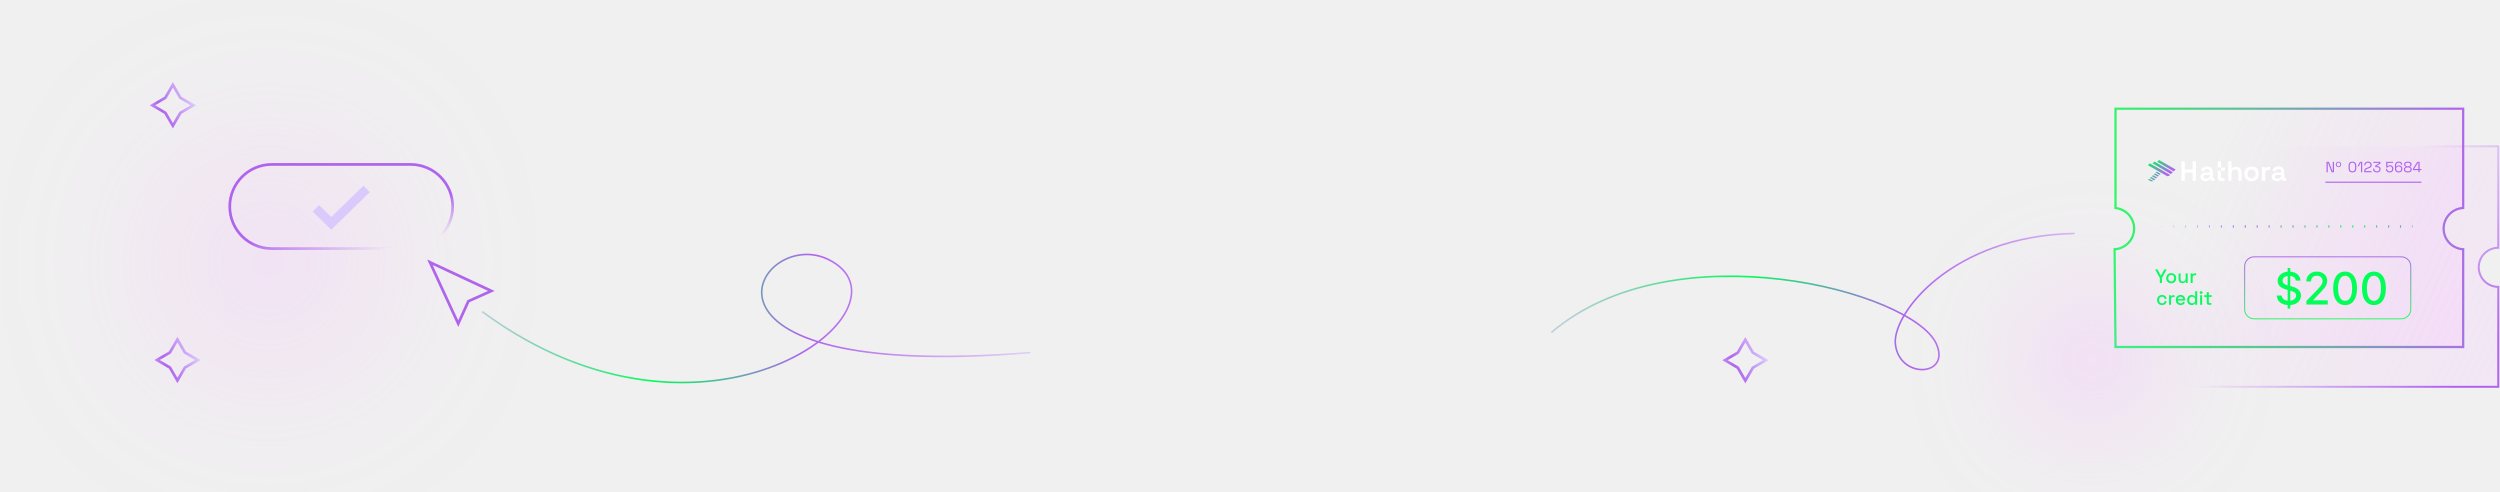
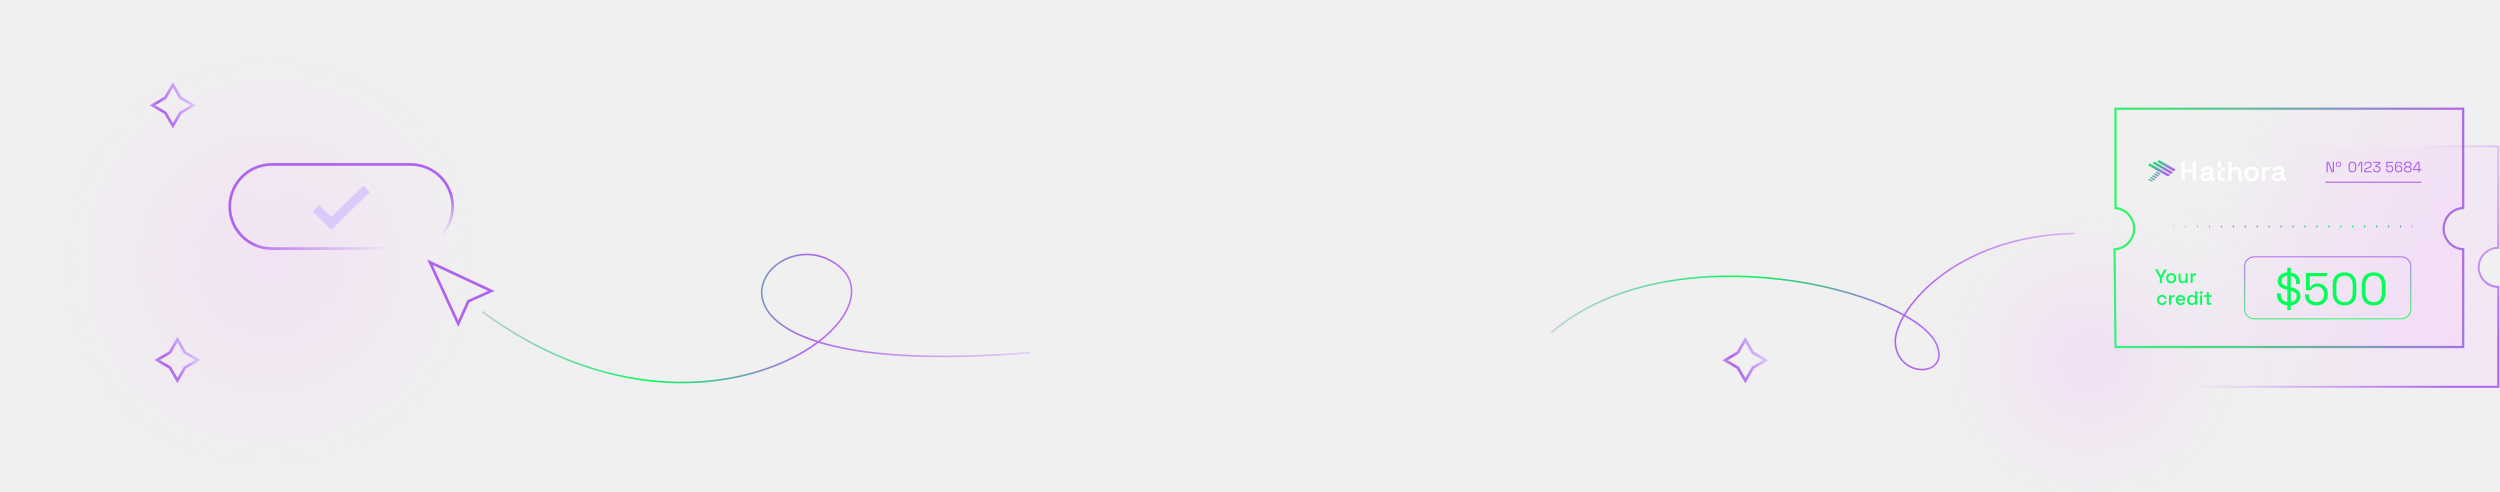
<svg xmlns="http://www.w3.org/2000/svg" width="1099" height="216" viewBox="0 0 1099 216" fill="none">
  <g style="mix-blend-mode:hard-light" opacity="0.4" filter="url(#filter0_f_2667_15306)">
    <path d="M84.348 147.895C66.192 129.839 66.573 100.603 85.199 82.595C103.825 64.587 133.643 64.626 151.799 82.683C169.955 100.739 169.574 129.975 150.948 147.983C132.322 165.991 102.504 165.951 84.348 147.895Z" fill="#AF64EE" />
  </g>
  <path d="M201.444 142.289L189 115.289L216 127.896L205.889 132.415L201.444 142.289Z" stroke="#AF64EE" stroke-width="1.2" />
  <path d="M76 37.289L79.309 42.98L85 46.289L79.309 49.598L76 55.289L72.691 49.598L67 46.289L72.691 42.98L76 37.289Z" stroke="url(#paint0_linear_2667_15306)" stroke-width="1.2" />
  <path d="M78 149.261L81.309 154.953L87 158.261L81.309 161.57L78 167.261L74.691 161.57L69 158.261L74.691 154.953L78 149.261Z" stroke="url(#paint1_linear_2667_15306)" stroke-width="1.2" />
  <rect x="199" y="109.289" width="98" height="37" rx="18.5" transform="rotate(-180 199 109.289)" stroke="url(#paint2_linear_2667_15306)" stroke-width="1.2" />
  <path d="M138.84 91.586L145.615 98.188L161.159 83.043" stroke="#DACAFC" stroke-width="4" />
  <path d="M212 137C311 210 406.49 134.559 364 114C333 99 290.518 168.235 453 155" stroke="url(#paint3_linear_2667_15306)" stroke-width="0.712" />
  <g style="mix-blend-mode:hard-light">
    <path d="M944.93 108.968C944.767 108.951 944.603 108.938 944.438 108.931L944.438 64.309L1098.25 64.309L1098.25 108.921C1093.51 108.921 1089.66 112.769 1089.66 117.516C1089.66 122.263 1093.51 126.111 1098.25 126.111L1098.25 170.048L944.438 170.048L944.029 126.111C944.07 126.111 944.11 126.111 944.151 126.11C948.842 126.045 952.624 122.222 952.624 117.516C952.624 113.073 949.253 109.418 944.93 108.968Z" fill="url(#paint4_linear_2667_15306)" />
  </g>
  <path d="M944.438 108.931C944.603 108.938 944.767 108.951 944.93 108.968C949.253 109.418 952.624 113.073 952.624 117.516C952.624 122.222 948.842 126.045 944.151 126.11C944.11 126.111 944.07 126.111 944.029 126.111L944.438 170.048L1098.25 170.048L1098.25 126.111C1093.51 126.111 1089.66 122.263 1089.66 117.516C1089.66 112.769 1093.51 108.921 1098.25 108.921L1098.25 64.309L944.438 64.309L944.438 108.931ZM944.438 108.931C944.303 108.924 944.166 108.921 944.029 108.921" stroke="url(#paint5_linear_2667_15306)" stroke-width="0.886" />
  <g style="mix-blend-mode:hard-light">
    <path d="M929.978 91.948C929.816 91.931 929.652 91.918 929.487 91.91L929.487 47.289L1083.3 47.289L1083.3 91.901C1078.56 91.901 1074.71 95.749 1074.71 100.496C1074.71 105.243 1078.56 109.091 1083.3 109.091L1083.3 153.028L929.487 153.028L929.078 109.091C929.119 109.091 929.159 109.091 929.2 109.09C933.891 109.025 937.673 105.202 937.673 100.496C937.673 96.053 934.302 92.398 929.978 91.948Z" fill="url(#paint6_linear_2667_15306)" />
  </g>
  <path fill-rule="evenodd" clip-rule="evenodd" d="M929.978 91.948C929.816 91.931 929.652 91.918 929.487 91.91L929.487 47.289L1083.3 47.289L1083.3 91.901C1078.56 91.901 1074.71 95.749 1074.71 100.496C1074.71 105.243 1078.56 109.091 1083.3 109.091L1083.3 153.028L929.487 153.028L929.078 109.091C929.119 109.091 929.159 109.091 929.2 109.09C933.891 109.025 937.673 105.202 937.673 100.496C937.673 96.053 934.302 92.398 929.978 91.948ZM930.067 110.023L930.463 152.046L1082.32 152.046L1082.32 110.023C1077.49 109.532 1073.73 105.454 1073.73 100.496C1073.73 95.538 1077.49 91.46 1082.32 90.968L1082.32 48.271L930.47 48.271L930.47 91.019C935.1 91.693 938.655 95.679 938.655 100.496C938.655 105.451 934.892 109.528 930.067 110.023Z" fill="url(#paint7_linear_2667_15306)" />
  <path fill-rule="evenodd" clip-rule="evenodd" d="M1055.61 113.13L990.914 113.13C988.737 113.13 986.973 114.895 986.973 117.071V135.984C986.973 138.16 988.737 139.925 990.914 139.925H1055.61C1057.79 139.925 1059.55 138.16 1059.55 135.984V117.071C1059.55 114.895 1057.79 113.13 1055.61 113.13ZM990.914 112.685C988.491 112.685 986.527 114.649 986.527 117.071V135.984C986.527 138.406 988.491 140.37 990.914 140.37H1055.61C1058.04 140.37 1060 138.406 1060 135.984V117.071C1060 114.649 1058.04 112.685 1055.61 112.685L990.914 112.685Z" fill="url(#paint8_linear_2667_15306)" />
  <path fill-rule="evenodd" clip-rule="evenodd" d="M1022.21 79.854L1064.43 79.854L1064.43 80.345L1022.21 80.345L1022.21 79.854Z" fill="#AF64EE" />
  <path fill-rule="evenodd" clip-rule="evenodd" d="M1060.28 99.065H1060.52V100.047H1060.28V99.065ZM1055.03 99.065H1055.51V100.047H1055.03V99.065ZM1049.78 99.065H1050.26V100.047H1049.78V99.065ZM1044.53 99.065H1045.01V100.047H1044.53V99.065ZM1039.28 99.065H1039.76V100.047H1039.28V99.065ZM1034.03 99.065H1034.51V100.047H1034.03V99.065ZM1028.78 99.065H1029.26V100.047H1028.78V99.065ZM1023.53 99.065H1024.01V100.047H1023.53V99.065ZM1018.28 99.065H1018.76V100.047H1018.28V99.065ZM1013.03 99.065H1013.51V100.047H1013.03V99.065ZM1007.78 99.065H1008.26V100.047H1007.78V99.065ZM1002.53 99.065H1003.01V100.047H1002.53V99.065ZM997.281 99.065H997.758V100.047H997.281V99.065ZM992.031 99.065H992.508V100.047H992.031V99.065ZM986.781 99.065H987.258V100.047H986.781V99.065ZM981.531 99.065H982.008V100.047H981.531V99.065ZM976.281 99.065H976.758V100.047H976.281V99.065ZM971.03 99.065H971.508V100.047H971.03V99.065ZM965.78 99.065H966.258V100.047H965.78V99.065ZM960.53 99.065H961.007V100.047H960.53V99.065ZM955.28 99.065H955.757V100.047H955.28V99.065ZM950.03 99.065H950.507V100.047H950.03V99.065ZM944.78 99.065H945.257V100.047H944.78V99.065ZM939.53 99.065H940.007V100.047H939.53V99.065ZM934.279 99.065H934.757V100.047H934.279V99.065Z" fill="url(#paint9_linear_2667_15306)" />
-   <path d="M1005.65 135.663V117.804H1006.8V135.663H1005.65ZM1009.23 123.343C1009.16 122.683 1008.85 122.171 1008.31 121.808C1007.77 121.441 1007.09 121.257 1006.27 121.257C1005.69 121.257 1005.18 121.35 1004.75 121.536C1004.33 121.718 1003.99 121.969 1003.76 122.29C1003.52 122.606 1003.41 122.966 1003.41 123.371C1003.41 123.71 1003.49 124.003 1003.64 124.25C1003.81 124.496 1004.02 124.703 1004.28 124.871C1004.54 125.034 1004.83 125.171 1005.13 125.282C1005.43 125.389 1005.72 125.478 1006 125.548L1007.4 125.91C1007.85 126.022 1008.32 126.173 1008.8 126.364C1009.28 126.555 1009.72 126.806 1010.13 127.117C1010.54 127.429 1010.87 127.815 1011.12 128.275C1011.38 128.736 1011.51 129.287 1011.51 129.929C1011.51 130.738 1011.3 131.457 1010.88 132.085C1010.47 132.712 1009.86 133.208 1009.07 133.57C1008.29 133.933 1007.34 134.115 1006.22 134.115C1005.15 134.115 1004.22 133.945 1003.44 133.605C1002.66 133.266 1002.05 132.784 1001.61 132.161C1001.17 131.533 1000.92 130.789 1000.88 129.929H1003.04C1003.08 130.445 1003.25 130.875 1003.54 131.219C1003.84 131.559 1004.22 131.812 1004.68 131.98C1005.14 132.143 1005.65 132.224 1006.21 132.224C1006.81 132.224 1007.36 132.129 1007.83 131.938C1008.31 131.743 1008.69 131.473 1008.96 131.129C1009.24 130.78 1009.37 130.373 1009.37 129.908C1009.37 129.485 1009.25 129.138 1009.01 128.868C1008.77 128.599 1008.45 128.375 1008.04 128.199C1007.64 128.022 1007.18 127.866 1006.67 127.731L1004.98 127.271C1003.83 126.959 1002.93 126.501 1002.26 125.896C1001.59 125.292 1001.26 124.492 1001.26 123.496C1001.26 122.673 1001.48 121.955 1001.93 121.341C1002.37 120.727 1002.98 120.25 1003.74 119.911C1004.51 119.566 1005.37 119.394 1006.32 119.394C1007.29 119.394 1008.14 119.564 1008.88 119.904C1009.63 120.243 1010.21 120.711 1010.64 121.306C1011.07 121.897 1011.29 122.576 1011.31 123.343H1009.23Z" fill="#02FE57" />
-   <path d="M1013.89 133.877V132.315L1018.72 127.306C1019.24 126.761 1019.66 126.285 1020 125.875C1020.34 125.462 1020.59 125.069 1020.76 124.696C1020.93 124.324 1021.01 123.929 1021.01 123.51C1021.01 123.036 1020.9 122.627 1020.68 122.283C1020.45 121.934 1020.15 121.666 1019.76 121.48C1019.38 121.29 1018.94 121.194 1018.46 121.194C1017.95 121.194 1017.5 121.299 1017.12 121.508C1016.74 121.718 1016.44 122.013 1016.24 122.394C1016.03 122.776 1015.93 123.222 1015.93 123.734H1013.87C1013.87 122.864 1014.07 122.104 1014.47 121.452C1014.87 120.801 1015.42 120.297 1016.12 119.939C1016.82 119.576 1017.61 119.394 1018.5 119.394C1019.4 119.394 1020.19 119.573 1020.87 119.932C1021.56 120.285 1022.1 120.769 1022.48 121.383C1022.87 121.992 1023.06 122.68 1023.06 123.448C1023.06 123.978 1022.96 124.496 1022.76 125.003C1022.57 125.51 1022.22 126.075 1021.74 126.699C1021.25 127.317 1020.57 128.068 1019.7 128.952L1016.86 131.924V132.029H1023.29V133.877H1013.89Z" fill="#02FE57" />
-   <path d="M1030.91 134.115C1029.81 134.11 1028.87 133.819 1028.08 133.243C1027.3 132.666 1026.71 131.826 1026.29 130.724C1025.88 129.622 1025.67 128.294 1025.67 126.741C1025.67 125.192 1025.88 123.869 1026.29 122.771C1026.71 121.673 1027.31 120.836 1028.09 120.259C1028.88 119.683 1029.82 119.394 1030.91 119.394C1032 119.394 1032.94 119.685 1033.72 120.266C1034.5 120.843 1035.1 121.68 1035.51 122.778C1035.93 123.871 1036.14 125.192 1036.14 126.741C1036.14 128.299 1035.94 129.629 1035.52 130.731C1035.11 131.829 1034.51 132.668 1033.73 133.25C1032.95 133.826 1032.01 134.115 1030.91 134.115ZM1030.91 132.252C1031.88 132.252 1032.63 131.78 1033.18 130.836C1033.73 129.892 1034 128.527 1034 126.741C1034 125.555 1033.88 124.552 1033.62 123.734C1033.38 122.91 1033.02 122.287 1032.56 121.864C1032.1 121.436 1031.55 121.222 1030.91 121.222C1029.95 121.222 1029.19 121.697 1028.64 122.645C1028.09 123.594 1027.82 124.959 1027.81 126.741C1027.81 127.931 1027.94 128.938 1028.18 129.761C1028.43 130.58 1028.79 131.201 1029.25 131.624C1029.71 132.043 1030.26 132.252 1030.91 132.252Z" fill="#02FE57" />
-   <path d="M1043.59 134.115C1042.49 134.11 1041.55 133.819 1040.77 133.243C1039.99 132.666 1039.39 131.826 1038.97 130.724C1038.56 129.622 1038.35 128.294 1038.35 126.741C1038.35 125.192 1038.56 123.869 1038.97 122.771C1039.39 121.673 1039.99 120.836 1040.77 120.259C1041.56 119.683 1042.5 119.394 1043.59 119.394C1044.68 119.394 1045.62 119.685 1046.4 120.266C1047.18 120.843 1047.78 121.68 1048.2 122.778C1048.61 123.871 1048.82 125.192 1048.82 126.741C1048.82 128.299 1048.62 129.629 1048.2 130.731C1047.79 131.829 1047.19 132.668 1046.41 133.25C1045.63 133.826 1044.69 134.115 1043.59 134.115ZM1043.59 132.252C1044.56 132.252 1045.32 131.78 1045.86 130.836C1046.41 129.892 1046.68 128.527 1046.68 126.741C1046.68 125.555 1046.56 124.552 1046.31 123.734C1046.06 122.91 1045.7 122.287 1045.24 121.864C1044.78 121.436 1044.23 121.222 1043.59 121.222C1042.63 121.222 1041.87 121.697 1041.32 122.645C1040.78 123.594 1040.5 124.959 1040.49 126.741C1040.49 127.931 1040.62 128.938 1040.86 129.761C1041.12 130.58 1041.47 131.201 1041.93 131.624C1042.39 132.043 1042.95 132.252 1043.59 132.252Z" fill="#02FE57" />
-   <path d="M969.576 79.657C969.178 79.663 968.783 79.588 968.415 79.436C968.082 79.301 967.798 79.069 967.598 78.772C967.394 78.457 967.29 78.087 967.3 77.712C967.285 77.345 967.39 76.983 967.598 76.68C967.81 76.39 968.101 76.167 968.437 76.038C968.823 75.886 969.234 75.811 969.649 75.818H971.43V75.44C971.436 75.296 971.413 75.151 971.362 75.016C971.311 74.881 971.234 74.757 971.134 74.652C970.927 74.446 970.639 74.355 970.194 74.355C969.854 74.331 969.517 74.437 969.253 74.652C969.05 74.856 968.907 75.112 968.839 75.391L967.53 74.947C967.624 74.609 967.793 74.297 968.023 74.033C968.254 73.769 968.541 73.56 968.864 73.42C969.286 73.242 969.742 73.157 970.2 73.173C970.991 73.173 971.635 73.379 972.081 73.765C972.526 74.151 972.772 74.749 972.772 75.49V77.879C972.772 78.124 972.897 78.248 973.118 78.248H973.638V79.486H972.648C972.383 79.496 972.122 79.417 971.907 79.263C971.809 79.193 971.731 79.1 971.679 78.992C971.627 78.883 971.603 78.764 971.61 78.644V78.619H971.403C971.337 78.766 971.255 78.904 971.157 79.032C971.002 79.213 970.807 79.354 970.587 79.445C970.276 79.605 969.926 79.678 969.576 79.657ZM969.823 78.5C970.029 78.513 970.236 78.484 970.431 78.417C970.627 78.349 970.806 78.243 970.96 78.106C971.11 77.969 971.228 77.801 971.305 77.614C971.382 77.427 971.416 77.225 971.405 77.022V76.899H969.724C969.462 76.896 969.204 76.967 968.982 77.105C968.886 77.169 968.81 77.258 968.763 77.362C968.715 77.466 968.697 77.581 968.711 77.695C968.708 77.81 968.733 77.925 968.785 78.028C968.836 78.131 968.913 78.22 969.007 78.287C969.249 78.444 969.535 78.518 969.823 78.5Z" fill="white" />
+   <path d="M1006.26 134.28C1005.25 134.28 1004.34 134.1 1003.54 133.74C1002.74 133.38 1002.11 132.84 1001.64 132.12C1001.19 131.387 1000.96 130.473 1000.96 129.38V128.96H1002.62V129.38C1002.62 130.54 1002.96 131.407 1003.64 131.98C1004.32 132.54 1005.19 132.82 1006.26 132.82C1007.35 132.82 1008.19 132.573 1008.76 132.08C1009.33 131.587 1009.62 130.967 1009.62 130.22C1009.62 129.7 1009.49 129.287 1009.24 128.98C1008.99 128.673 1008.63 128.427 1008.16 128.24C1007.69 128.04 1007.15 127.867 1006.52 127.72L1005.46 127.46C1004.65 127.247 1003.93 126.987 1003.3 126.68C1002.67 126.373 1002.18 125.973 1001.82 125.48C1001.47 124.973 1001.3 124.327 1001.3 123.54C1001.3 122.753 1001.5 122.073 1001.9 121.5C1002.3 120.927 1002.85 120.487 1003.56 120.18C1004.27 119.873 1005.09 119.72 1006.04 119.72C1006.99 119.72 1007.83 119.887 1008.58 120.22C1009.33 120.54 1009.92 121.02 1010.36 121.66C1010.8 122.287 1011.02 123.08 1011.02 124.04V124.88H1009.36V124.04C1009.36 123.36 1009.21 122.813 1008.92 122.4C1008.64 121.987 1008.25 121.68 1007.74 121.48C1007.25 121.28 1006.68 121.18 1006.04 121.18C1005.12 121.18 1004.38 121.387 1003.82 121.8C1003.26 122.2 1002.98 122.773 1002.98 123.52C1002.98 124.013 1003.09 124.413 1003.32 124.72C1003.56 125.027 1003.9 125.28 1004.34 125.48C1004.78 125.667 1005.31 125.833 1005.92 125.98L1006.98 126.24C1007.78 126.413 1008.51 126.653 1009.16 126.96C1009.81 127.253 1010.33 127.66 1010.7 128.18C1011.09 128.687 1011.28 129.353 1011.28 130.18C1011.28 131.007 1011.07 131.727 1010.66 132.34C1010.25 132.953 1009.66 133.433 1008.9 133.78C1008.15 134.113 1007.27 134.28 1006.26 134.28ZM1005.5 136.32V117.68H1007.04V136.32H1005.5Z" fill="#02FE57" />
+   <path d="M1018.31 134.28C1017.28 134.28 1016.39 134.087 1015.65 133.7C1014.9 133.3 1014.32 132.753 1013.91 132.06C1013.49 131.353 1013.29 130.54 1013.29 129.62V129.38H1014.91V129.56C1014.91 130.613 1015.21 131.42 1015.83 131.98C1016.44 132.54 1017.25 132.82 1018.27 132.82C1019.33 132.82 1020.17 132.52 1020.77 131.92C1021.37 131.32 1021.67 130.5 1021.67 129.46V129.28C1021.67 128.28 1021.37 127.487 1020.79 126.9C1020.21 126.3 1019.47 126 1018.55 126C1018.01 126 1017.57 126.087 1017.23 126.26C1016.88 126.42 1016.61 126.627 1016.41 126.88C1016.21 127.12 1016.04 127.353 1015.91 127.58H1013.71V120H1022.91V121.46H1015.33V126.3H1015.61C1015.75 126.033 1015.95 125.773 1016.21 125.52C1016.47 125.267 1016.83 125.053 1017.27 124.88C1017.71 124.707 1018.25 124.62 1018.91 124.62C1019.72 124.62 1020.45 124.807 1021.11 125.18C1021.77 125.553 1022.3 126.087 1022.69 126.78C1023.09 127.473 1023.29 128.3 1023.29 129.26V129.48C1023.29 130.427 1023.09 131.26 1022.69 131.98C1022.29 132.7 1021.71 133.267 1020.97 133.68C1020.22 134.08 1019.33 134.28 1018.31 134.28Z" fill="#02FE57" />
+   <path d="M1030.64 134.28C1029.05 134.28 1027.79 133.813 1026.84 132.88C1025.91 131.933 1025.44 130.52 1025.44 128.64V125.36C1025.44 123.493 1025.91 122.087 1026.84 121.14C1027.79 120.193 1029.05 119.72 1030.64 119.72C1032.24 119.72 1033.51 120.193 1034.44 121.14C1035.39 122.087 1035.86 123.493 1035.86 125.36V128.64C1035.86 130.52 1035.39 131.933 1034.44 132.88C1033.51 133.813 1032.24 134.28 1030.64 134.28ZM1030.64 132.82C1031.84 132.82 1032.74 132.46 1033.34 131.74C1033.94 131.02 1034.24 130.013 1034.24 128.72V125.26C1034.24 123.967 1033.93 122.967 1033.32 122.26C1032.71 121.54 1031.81 121.18 1030.64 121.18C1029.47 121.18 1028.57 121.54 1027.96 122.26C1027.36 122.98 1027.06 123.98 1027.06 125.26V128.72C1027.06 130.027 1027.36 131.04 1027.96 131.76C1028.56 132.467 1029.45 132.82 1030.64 132.82Z" fill="#02FE57" />
+   <path d="M1043.45 134.28C1041.87 134.28 1040.6 133.813 1039.65 132.88C1038.72 131.933 1038.25 130.52 1038.25 128.64V125.36C1038.25 123.493 1038.72 122.087 1039.65 121.14C1040.6 120.193 1041.87 119.72 1043.45 119.72C1045.05 119.72 1046.32 120.193 1047.25 121.14C1048.2 122.087 1048.67 123.493 1048.67 125.36V128.64C1048.67 130.52 1048.2 131.933 1047.25 132.88C1046.32 133.813 1045.05 134.28 1043.45 134.28ZM1043.45 132.82C1044.65 132.82 1045.55 132.46 1046.15 131.74C1046.75 131.02 1047.05 130.013 1047.05 128.72V125.26C1047.05 123.967 1046.75 122.967 1046.13 122.26C1045.52 121.54 1044.63 121.18 1043.45 121.18C1042.28 121.18 1041.39 121.54 1040.77 122.26C1040.17 122.98 1039.87 123.98 1039.87 125.26V128.72C1039.87 130.027 1040.17 131.04 1040.77 131.76C1041.37 132.467 1042.27 132.82 1043.45 132.82Z" fill="#02FE57" />
+   <path d="M969.576 79.657C969.178 79.663 968.783 79.588 968.415 79.436C968.082 79.301 967.798 79.069 967.598 78.772C967.394 78.457 967.29 78.087 967.3 77.712C967.285 77.345 967.39 76.983 967.598 76.68C967.81 76.39 968.101 76.167 968.437 76.038C968.823 75.886 969.234 75.811 969.649 75.818H971.43V75.44C971.436 75.296 971.413 75.151 971.362 75.016C971.311 74.881 971.234 74.757 971.134 74.652C970.927 74.446 970.639 74.355 970.194 74.355C969.854 74.331 969.517 74.437 969.253 74.652C969.05 74.856 968.907 75.112 968.839 75.391L967.53 74.947C967.624 74.609 967.793 74.297 968.023 74.033C968.254 73.769 968.541 73.56 968.864 73.42C969.286 73.242 969.742 73.157 970.2 73.173C970.991 73.173 971.635 73.379 972.081 73.765C972.526 74.151 972.772 74.749 972.772 75.49V77.879C972.772 78.124 972.897 78.248 973.118 78.248H973.638V79.486H972.648C972.383 79.496 972.122 79.417 971.907 79.263C971.809 79.193 971.731 79.1 971.679 78.992C971.627 78.883 971.603 78.764 971.61 78.644V78.619H971.403C971.337 78.766 971.255 78.904 971.157 79.032C971.002 79.213 970.807 79.354 970.587 79.445C970.276 79.605 969.926 79.678 969.576 79.657V79.657ZM969.823 78.5C970.029 78.513 970.236 78.484 970.431 78.417C970.627 78.349 970.806 78.243 970.96 78.106C971.11 77.969 971.228 77.801 971.305 77.614C971.382 77.427 971.416 77.225 971.405 77.022V76.899H969.724C969.462 76.896 969.204 76.967 968.982 77.105C968.886 77.169 968.81 77.258 968.763 77.362C968.715 77.466 968.697 77.581 968.711 77.695C968.708 77.81 968.733 77.925 968.785 78.028C968.836 78.131 968.913 78.22 969.007 78.287C969.249 78.444 969.535 78.518 969.823 78.5Z" fill="white" />
  <path d="M979.539 79.487V70.934H980.974V74.19H981.196C981.28 74.036 981.388 73.897 981.517 73.778C981.689 73.623 981.892 73.506 982.112 73.433C982.466 73.311 982.843 73.263 983.217 73.293C983.591 73.323 983.955 73.428 984.286 73.604C984.649 73.81 984.942 74.119 985.127 74.492C985.336 74.913 985.438 75.378 985.426 75.847V79.493H983.99V75.963C984.005 75.763 983.98 75.562 983.916 75.372C983.853 75.181 983.752 75.006 983.619 74.855C983.481 74.727 983.317 74.628 983.139 74.565C982.961 74.501 982.772 74.474 982.584 74.485C982.362 74.478 982.141 74.518 981.937 74.603C981.732 74.688 981.548 74.816 981.397 74.978C981.099 75.298 980.952 75.791 980.952 76.406V79.487H979.539Z" fill="white" />
-   <path d="M989.802 79.658C989.236 79.67 988.675 79.543 988.17 79.288C987.697 79.051 987.301 78.683 987.031 78.23C986.744 77.719 986.601 77.14 986.616 76.555V76.348C986.603 75.764 986.746 75.186 987.031 74.675C987.3 74.214 987.695 73.838 988.17 73.59C988.676 73.338 989.236 73.212 989.802 73.221C990.368 73.209 990.928 73.336 991.434 73.59C991.914 73.83 992.31 74.208 992.571 74.675C992.856 75.186 992.999 75.764 992.985 76.348V76.555C992.998 77.14 992.855 77.718 992.571 78.23C992.308 78.689 991.912 79.058 991.434 79.288C990.927 79.538 990.368 79.665 989.802 79.658ZM989.802 78.401C990.035 78.409 990.266 78.369 990.483 78.284C990.7 78.2 990.897 78.073 991.063 77.91C991.407 77.525 991.585 77.02 991.556 76.505V76.381C991.58 75.868 991.404 75.365 991.063 74.978C990.901 74.811 990.704 74.68 990.487 74.595C990.269 74.51 990.035 74.472 989.802 74.485C989.325 74.475 988.863 74.652 988.516 74.978C988.171 75.362 987.993 75.867 988.021 76.381V76.505C987.996 77.022 988.175 77.528 988.518 77.916C988.866 78.239 989.327 78.413 989.802 78.401Z" fill="white" />
+   <path d="M989.802 79.658C989.236 79.67 988.675 79.543 988.17 79.288C987.697 79.051 987.301 78.683 987.031 78.23C986.744 77.719 986.601 77.14 986.616 76.555V76.348C986.603 75.764 986.746 75.186 987.031 74.675C987.3 74.214 987.695 73.838 988.17 73.59C988.676 73.338 989.236 73.212 989.802 73.221C990.368 73.209 990.928 73.336 991.434 73.59C991.914 73.83 992.31 74.208 992.571 74.675C992.856 75.186 992.999 75.764 992.985 76.348V76.555C992.998 77.14 992.855 77.718 992.571 78.23C992.308 78.689 991.912 79.058 991.434 79.288C990.927 79.538 990.368 79.665 989.802 79.658V79.658ZM989.802 78.401C990.035 78.409 990.266 78.369 990.483 78.284C990.7 78.2 990.897 78.073 991.063 77.91C991.407 77.525 991.585 77.02 991.556 76.505V76.381C991.58 75.868 991.404 75.365 991.063 74.978C990.901 74.811 990.704 74.68 990.487 74.595C990.269 74.51 990.035 74.472 989.802 74.485C989.325 74.475 988.863 74.652 988.516 74.978C988.171 75.362 987.993 75.867 988.021 76.381V76.505C987.996 77.022 988.175 77.528 988.518 77.916C988.866 78.239 989.327 78.413 989.802 78.401V78.401Z" fill="white" />
  <path d="M994.326 79.487V73.403H995.71V74.117H995.933C996.014 73.89 996.176 73.701 996.387 73.584C996.623 73.462 996.887 73.403 997.153 73.413H997.895V74.67H997.129C996.77 74.646 996.415 74.76 996.139 74.989C996.006 75.12 995.905 75.278 995.841 75.453C995.777 75.627 995.752 75.813 995.768 75.998V79.506L994.326 79.487Z" fill="white" />
-   <path d="M1000.94 79.657C1000.55 79.663 1000.15 79.588 999.782 79.436C999.45 79.3 999.166 79.069 998.965 78.772C998.761 78.457 998.658 78.087 998.669 77.712C998.655 77.345 998.759 76.984 998.965 76.68C999.178 76.39 999.47 76.168 999.806 76.038C1000.19 75.886 1000.6 75.811 1001.02 75.818H1002.81V75.44C1002.81 75.296 1002.79 75.152 1002.74 75.016C1002.69 74.881 1002.61 74.757 1002.51 74.652C1002.3 74.446 1002.02 74.355 1001.57 74.355C1001.23 74.331 1000.89 74.437 1000.63 74.652C1000.43 74.856 1000.28 75.112 1000.22 75.391L998.905 74.947C999.003 74.624 999.162 74.322 999.376 74.06C999.615 73.788 999.911 73.57 1000.24 73.42C1000.66 73.242 1001.11 73.157 1001.56 73.171C1002.36 73.171 1003 73.377 1003.44 73.763C1003.89 74.149 1004.14 74.747 1004.14 75.488V77.877C1004.14 78.122 1004.26 78.246 1004.48 78.246H1005V79.484H1004.01C1003.75 79.494 1003.49 79.415 1003.27 79.261C1003.17 79.191 1003.09 79.098 1003.04 78.99C1002.99 78.882 1002.97 78.762 1002.97 78.642V78.618H1002.77C1002.7 78.764 1002.62 78.903 1002.52 79.03C1002.36 79.21 1002.17 79.352 1001.95 79.443C1001.64 79.6 1001.29 79.674 1000.94 79.657ZM1001.19 78.5C1001.4 78.513 1001.61 78.484 1001.8 78.417C1002 78.349 1002.18 78.243 1002.33 78.106C1002.48 77.969 1002.6 77.801 1002.67 77.614C1002.75 77.427 1002.78 77.225 1002.77 77.023V76.899H1001.09C1000.83 76.896 1000.57 76.967 1000.35 77.105C1000.26 77.169 1000.18 77.258 1000.13 77.362C1000.08 77.466 1000.07 77.582 1000.08 77.695C1000.08 77.811 1000.1 77.925 1000.15 78.028C1000.2 78.132 1000.28 78.221 1000.38 78.287C1000.62 78.446 1000.91 78.52 1001.2 78.5H1001.19Z" fill="white" />
+   <path d="M1000.94 79.657C1000.55 79.663 1000.15 79.588 999.782 79.436C999.45 79.3 999.166 79.069 998.965 78.772C998.761 78.457 998.658 78.087 998.669 77.712C998.655 77.345 998.759 76.984 998.965 76.68C999.178 76.39 999.47 76.168 999.806 76.038C1000.19 75.886 1000.6 75.811 1001.02 75.818H1002.81V75.44C1002.81 75.296 1002.79 75.152 1002.74 75.016C1002.69 74.881 1002.61 74.757 1002.51 74.652C1002.3 74.446 1002.02 74.355 1001.57 74.355C1001.23 74.331 1000.89 74.437 1000.63 74.652C1000.43 74.856 1000.28 75.112 1000.22 75.391L998.905 74.947C999.003 74.624 999.162 74.322 999.376 74.06C999.615 73.788 999.911 73.57 1000.24 73.42C1000.66 73.242 1001.11 73.157 1001.56 73.171C1002.36 73.171 1003 73.377 1003.44 73.763C1003.89 74.149 1004.14 74.747 1004.14 75.488V77.877C1004.14 78.122 1004.26 78.246 1004.48 78.246H1005V79.484H1004.01C1003.75 79.494 1003.49 79.415 1003.27 79.261C1003.17 79.191 1003.09 79.098 1003.04 78.99C1002.99 78.882 1002.97 78.762 1002.97 78.642V78.618H1002.77C1002.7 78.764 1002.62 78.903 1002.52 79.03C1002.36 79.21 1002.17 79.352 1001.95 79.443C1001.64 79.6 1001.29 79.674 1000.94 79.657V79.657ZM1001.19 78.5C1001.4 78.513 1001.61 78.484 1001.8 78.417C1002 78.349 1002.18 78.243 1002.33 78.106C1002.48 77.969 1002.6 77.801 1002.67 77.614C1002.75 77.427 1002.78 77.225 1002.77 77.023V76.899H1001.09C1000.83 76.896 1000.57 76.967 1000.35 77.105C1000.26 77.169 1000.18 77.258 1000.13 77.362C1000.08 77.466 1000.07 77.582 1000.08 77.695C1000.08 77.811 1000.1 77.925 1000.15 78.028C1000.2 78.132 1000.28 78.221 1000.38 78.287C1000.62 78.446 1000.91 78.52 1001.2 78.5H1001.19Z" fill="white" />
  <path d="M963.859 70.934V74.486H960.448L960.448 70.934H958.965L958.965 79.487H960.448V75.841H963.859V79.487H965.369V70.934H963.859Z" fill="white" />
  <path d="M976.353 70.934H974.918L974.918 73.623H976.353L976.353 70.934Z" fill="white" />
  <path d="M978.108 73.648H976.352V75.003H978.108V73.648Z" fill="white" />
  <path d="M974.917 75.054V78.206C974.906 78.559 975.03 78.902 975.265 79.167C975.39 79.284 975.538 79.375 975.699 79.434C975.86 79.493 976.031 79.519 976.203 79.512H977.909V78.354H976.667C976.445 78.354 976.321 78.231 976.321 77.983V75.054H974.917Z" fill="white" />
  <g clip-path="url(#clip0_2667_15306)">
    <path fill-rule="evenodd" clip-rule="evenodd" d="M944.211 72.62L948.346 74.995C950.276 76.077 952.24 77.178 952.581 77.367C952.595 77.374 952.61 77.381 952.624 77.389C953.313 77.725 953.963 76.89 953.963 76.89L953.97 76.881L945.046 71.816L944.211 72.62Z" fill="url(#paint10_linear_2667_15306)" />
    <path fill-rule="evenodd" clip-rule="evenodd" d="M949.115 70.335L948.284 71.125L955.533 75.349L956.399 74.517L949.115 70.335Z" fill="url(#paint11_linear_2667_15306)" />
    <path fill-rule="evenodd" clip-rule="evenodd" d="M947.084 71.013L946.244 71.819L954.305 76.52L955.177 75.689L947.084 71.013Z" fill="url(#paint12_linear_2667_15306)" />
    <path fill-rule="evenodd" clip-rule="evenodd" d="M948.039 75.446L947.586 75.88L949.376 76.883L949.831 76.449L948.039 75.446Z" fill="url(#paint13_linear_2667_15306)" />
    <path fill-rule="evenodd" clip-rule="evenodd" d="M949.068 77.197L948.586 77.659L946.8 76.652L947.276 76.196L949.068 77.197Z" fill="url(#paint14_linear_2667_15306)" />
    <path fill-rule="evenodd" clip-rule="evenodd" d="M947.757 78.454L948.238 77.994L946.446 76.993L945.964 77.453L947.757 78.454Z" fill="url(#paint15_linear_2667_15306)" />
    <path fill-rule="evenodd" clip-rule="evenodd" d="M947.41 78.786L946.928 79.246L945.147 78.234L945.617 77.782L947.41 78.786Z" fill="url(#paint16_linear_2667_15306)" />
    <path fill-rule="evenodd" clip-rule="evenodd" d="M946.58 79.579C946.425 79.682 945.873 79.912 945.153 79.511L944.316 79.031L944.789 78.578L946.582 79.579L946.58 79.579Z" fill="url(#paint17_linear_2667_15306)" />
  </g>
  <path d="M1022.73 75.714V71.13H1023.8L1025.4 75.367H1025.48V71.13H1026.03V75.714H1024.96L1023.37 71.471H1023.28V75.714H1022.73Z" fill="#AF64EE" />
  <path d="M1027.99 73.488C1027.64 73.488 1027.35 73.383 1027.14 73.173C1026.92 72.96 1026.81 72.663 1026.81 72.283C1026.81 71.907 1026.92 71.615 1027.14 71.405C1027.35 71.191 1027.64 71.084 1027.99 71.084C1028.35 71.084 1028.63 71.191 1028.84 71.405C1029.06 71.615 1029.17 71.907 1029.17 72.283C1029.17 72.663 1029.06 72.96 1028.84 73.173C1028.63 73.383 1028.35 73.488 1027.99 73.488ZM1027.99 73.141C1028.22 73.141 1028.4 73.064 1028.54 72.912C1028.68 72.759 1028.75 72.549 1028.75 72.283C1028.75 72.021 1028.68 71.814 1028.54 71.661C1028.4 71.508 1028.22 71.431 1027.99 71.431C1027.77 71.431 1027.58 71.508 1027.44 71.661C1027.3 71.814 1027.23 72.021 1027.23 72.283C1027.23 72.549 1027.3 72.759 1027.44 72.912C1027.58 73.064 1027.77 73.141 1027.99 73.141Z" fill="#AF64EE" />
  <path d="M1034.12 75.806C1033.6 75.806 1033.18 75.653 1032.87 75.347C1032.57 75.038 1032.42 74.575 1032.42 73.959V72.885C1032.42 72.274 1032.57 71.814 1032.87 71.504C1033.18 71.194 1033.6 71.039 1034.12 71.039C1034.64 71.039 1035.06 71.194 1035.36 71.504C1035.67 71.814 1035.83 72.274 1035.83 72.885V73.959C1035.83 74.575 1035.67 75.038 1035.36 75.347C1035.06 75.653 1034.64 75.806 1034.12 75.806ZM1034.12 75.328C1034.51 75.328 1034.81 75.21 1035 74.974C1035.2 74.739 1035.3 74.409 1035.3 73.985V72.853C1035.3 72.429 1035.2 72.102 1035 71.87C1034.8 71.635 1034.5 71.517 1034.12 71.517C1033.73 71.517 1033.44 71.635 1033.24 71.87C1033.05 72.106 1032.95 72.433 1032.95 72.853V73.985C1032.95 74.413 1033.05 74.745 1033.24 74.981C1033.44 75.212 1033.73 75.328 1034.12 75.328Z" fill="#AF64EE" />
  <path d="M1037.9 75.714V71.484H1037.8L1036.91 73.115H1036.34L1037.43 71.13H1038.43V75.714H1037.9Z" fill="#AF64EE" />
  <path d="M1039.3 75.714V75.236C1039.3 74.909 1039.36 74.647 1039.47 74.45C1039.59 74.254 1039.75 74.097 1039.96 73.979C1040.17 73.857 1040.42 73.752 1040.7 73.665L1041.06 73.553C1041.26 73.492 1041.43 73.418 1041.58 73.331C1041.73 73.239 1041.85 73.125 1041.93 72.99C1042.01 72.85 1042.05 72.68 1042.05 72.479V72.453C1042.05 72.165 1041.95 71.938 1041.75 71.772C1041.55 71.602 1041.29 71.517 1040.98 71.517C1040.65 71.517 1040.38 71.606 1040.17 71.785C1039.96 71.96 1039.85 72.226 1039.85 72.584V72.676H1039.33V72.591C1039.33 72.259 1039.4 71.977 1039.55 71.746C1039.69 71.514 1039.89 71.34 1040.13 71.222C1040.38 71.1 1040.66 71.039 1040.98 71.039C1041.29 71.039 1041.57 71.097 1041.81 71.215C1042.06 71.333 1042.25 71.497 1042.38 71.707C1042.52 71.916 1042.58 72.161 1042.58 72.44V72.499C1042.58 72.796 1042.52 73.042 1042.41 73.239C1042.29 73.431 1042.13 73.588 1041.92 73.71C1041.71 73.833 1041.47 73.937 1041.19 74.025L1040.84 74.136C1040.61 74.206 1040.43 74.28 1040.28 74.359C1040.13 74.433 1040.03 74.529 1039.95 74.647C1039.88 74.765 1039.84 74.924 1039.84 75.125V75.236H1042.54V75.714H1039.3Z" fill="#AF64EE" />
  <path d="M1044.86 75.806C1044.54 75.806 1044.25 75.745 1043.99 75.623C1043.74 75.5 1043.54 75.323 1043.39 75.092C1043.24 74.861 1043.17 74.581 1043.17 74.254V74.129H1043.7V74.247C1043.7 74.584 1043.81 74.848 1044.02 75.04C1044.24 75.232 1044.52 75.328 1044.86 75.328C1045.21 75.328 1045.48 75.238 1045.67 75.059C1045.87 74.876 1045.97 74.647 1045.97 74.372V74.319C1045.97 74.119 1045.92 73.957 1045.82 73.835C1045.73 73.708 1045.6 73.617 1045.43 73.56C1045.27 73.499 1045.09 73.468 1044.89 73.468H1044.15V72.807L1045.89 71.687V71.608H1043.28V71.13H1046.46V71.87L1044.75 72.97V73.049H1045.08C1045.33 73.049 1045.57 73.097 1045.78 73.193C1046 73.285 1046.17 73.424 1046.3 73.612C1046.43 73.796 1046.5 74.027 1046.5 74.306V74.378C1046.5 74.666 1046.43 74.918 1046.29 75.131C1046.16 75.345 1045.97 75.511 1045.72 75.629C1045.48 75.747 1045.19 75.806 1044.86 75.806Z" fill="#AF64EE" />
  <path d="M1050.49 75.806C1050.15 75.806 1049.86 75.743 1049.62 75.616C1049.37 75.485 1049.18 75.306 1049.05 75.079C1048.91 74.848 1048.84 74.581 1048.84 74.28V74.201H1049.37V74.26C1049.37 74.605 1049.47 74.87 1049.68 75.053C1049.88 75.236 1050.14 75.328 1050.47 75.328C1050.82 75.328 1051.1 75.23 1051.29 75.033C1051.49 74.837 1051.59 74.568 1051.59 74.228V74.169C1051.59 73.841 1051.49 73.582 1051.3 73.389C1051.11 73.193 1050.87 73.095 1050.57 73.095C1050.39 73.095 1050.25 73.123 1050.13 73.18C1050.02 73.232 1049.93 73.3 1049.87 73.383C1049.8 73.462 1049.75 73.538 1049.7 73.612H1048.98V71.13H1051.99V71.608H1049.51V73.193H1049.6C1049.65 73.106 1049.72 73.021 1049.8 72.938C1049.89 72.855 1050 72.785 1050.15 72.728C1050.29 72.671 1050.47 72.643 1050.68 72.643C1050.95 72.643 1051.19 72.704 1051.4 72.826C1051.62 72.949 1051.8 73.123 1051.92 73.35C1052.05 73.577 1052.12 73.848 1052.12 74.162V74.234C1052.12 74.544 1052.05 74.817 1051.92 75.053C1051.79 75.289 1051.6 75.474 1051.36 75.609C1051.11 75.74 1050.82 75.806 1050.49 75.806Z" fill="#AF64EE" />
  <path d="M1054.46 75.806C1054.15 75.806 1053.86 75.745 1053.62 75.623C1053.37 75.496 1053.18 75.317 1053.03 75.086C1052.89 74.854 1052.82 74.579 1052.82 74.26V72.663C1052.82 72.318 1052.89 72.025 1053.03 71.785C1053.16 71.545 1053.35 71.362 1053.6 71.235C1053.84 71.104 1054.14 71.039 1054.48 71.039C1054.82 71.039 1055.1 71.1 1055.34 71.222C1055.58 71.34 1055.76 71.504 1055.88 71.713C1056.01 71.918 1056.07 72.156 1056.07 72.427H1055.53C1055.53 72.156 1055.45 71.938 1055.27 71.772C1055.1 71.602 1054.83 71.517 1054.48 71.517C1054.12 71.517 1053.84 71.615 1053.65 71.811C1053.45 72.003 1053.35 72.27 1053.35 72.61V73.245H1053.45C1053.52 73.115 1053.65 72.994 1053.84 72.885C1054.02 72.772 1054.28 72.715 1054.6 72.715C1054.88 72.715 1055.13 72.776 1055.36 72.898C1055.58 73.021 1055.77 73.193 1055.9 73.416C1056.04 73.638 1056.1 73.903 1056.1 74.208V74.287C1056.1 74.597 1056.03 74.865 1055.89 75.092C1055.75 75.319 1055.55 75.496 1055.31 75.623C1055.06 75.745 1054.77 75.806 1054.46 75.806ZM1054.46 75.328C1054.79 75.328 1055.06 75.234 1055.27 75.046C1055.47 74.859 1055.57 74.603 1055.57 74.28V74.228C1055.57 74.009 1055.53 73.822 1055.43 73.665C1055.34 73.507 1055.21 73.385 1055.04 73.298C1054.88 73.206 1054.68 73.16 1054.46 73.16C1054.24 73.16 1054.05 73.206 1053.88 73.298C1053.72 73.385 1053.59 73.507 1053.49 73.665C1053.4 73.822 1053.35 74.009 1053.35 74.228V74.28C1053.35 74.603 1053.46 74.859 1053.66 75.046C1053.87 75.234 1054.13 75.328 1054.46 75.328Z" fill="#AF64EE" />
  <path d="M1058.48 75.806C1058.12 75.806 1057.82 75.754 1057.55 75.649C1057.3 75.54 1057.09 75.389 1056.95 75.197C1056.81 75.001 1056.74 74.771 1056.74 74.509V74.437C1056.74 74.21 1056.79 74.022 1056.89 73.874C1056.98 73.726 1057.1 73.612 1057.23 73.534C1057.37 73.451 1057.5 73.398 1057.62 73.376V73.291C1057.5 73.256 1057.38 73.2 1057.25 73.121C1057.13 73.042 1057.03 72.936 1056.94 72.8C1056.87 72.665 1056.83 72.499 1056.83 72.302V72.23C1056.83 71.982 1056.9 71.77 1057.04 71.595C1057.18 71.416 1057.38 71.279 1057.63 71.183C1057.87 71.087 1058.16 71.039 1058.48 71.039C1058.8 71.039 1059.08 71.087 1059.33 71.183C1059.58 71.279 1059.77 71.416 1059.91 71.595C1060.05 71.77 1060.13 71.982 1060.13 72.23V72.302C1060.13 72.499 1060.09 72.665 1060.01 72.8C1059.93 72.936 1059.83 73.042 1059.71 73.121C1059.59 73.2 1059.46 73.256 1059.34 73.291V73.376C1059.46 73.398 1059.59 73.451 1059.73 73.534C1059.86 73.612 1059.98 73.726 1060.07 73.874C1060.16 74.022 1060.21 74.21 1060.21 74.437V74.509C1060.21 74.771 1060.14 75.001 1060 75.197C1059.86 75.389 1059.66 75.54 1059.4 75.649C1059.14 75.754 1058.83 75.806 1058.48 75.806ZM1058.48 75.328C1058.85 75.328 1059.14 75.256 1059.35 75.112C1059.57 74.968 1059.68 74.758 1059.68 74.483V74.431C1059.68 74.156 1059.57 73.946 1059.36 73.802C1059.15 73.658 1058.85 73.586 1058.48 73.586C1058.11 73.586 1057.81 73.658 1057.6 73.802C1057.39 73.946 1057.28 74.156 1057.28 74.431V74.483C1057.28 74.758 1057.39 74.968 1057.6 75.112C1057.82 75.256 1058.11 75.328 1058.48 75.328ZM1058.48 73.108C1058.83 73.108 1059.1 73.042 1059.3 72.912C1059.5 72.776 1059.6 72.586 1059.6 72.342V72.289C1059.6 72.04 1059.5 71.851 1059.3 71.72C1059.09 71.584 1058.82 71.517 1058.48 71.517C1058.13 71.517 1057.86 71.584 1057.66 71.72C1057.46 71.851 1057.36 72.04 1057.36 72.289V72.342C1057.36 72.586 1057.46 72.776 1057.66 72.912C1057.86 73.042 1058.13 73.108 1058.48 73.108Z" fill="#AF64EE" />
  <path d="M1063.12 75.714V74.778H1060.73V74.149L1062.65 71.13H1063.65V74.3H1064.44V74.778H1063.65V75.714H1063.12ZM1061.26 74.3H1063.12V71.451H1063.03L1061.26 74.221V74.3Z" fill="#AF64EE" />
  <path d="M949.462 124.41V122.234L947.381 118.413H948.426L949.865 121.129H949.994L951.433 118.413H952.478L950.396 122.234V124.41H949.462Z" fill="#02FE57" />
  <path d="M954.459 124.53C954.036 124.53 953.659 124.444 953.328 124.273C953.003 124.095 952.746 123.844 952.557 123.519C952.369 123.193 952.274 122.808 952.274 122.362V122.234C952.274 121.788 952.369 121.406 952.557 121.086C952.746 120.76 953.003 120.509 953.328 120.332C953.659 120.155 954.036 120.067 954.459 120.067C954.881 120.067 955.258 120.155 955.59 120.332C955.921 120.509 956.181 120.76 956.369 121.086C956.558 121.406 956.652 121.788 956.652 122.234V122.362C956.652 122.808 956.558 123.193 956.369 123.519C956.181 123.844 955.921 124.095 955.59 124.273C955.258 124.444 954.881 124.53 954.459 124.53ZM954.459 123.741C954.847 123.741 955.161 123.619 955.401 123.373C955.647 123.122 955.769 122.776 955.769 122.337V122.259C955.769 121.82 955.65 121.477 955.41 121.232C955.17 120.98 954.853 120.855 954.459 120.855C954.076 120.855 953.762 120.98 953.517 121.232C953.277 121.477 953.157 121.82 953.157 122.259V122.337C953.157 122.776 953.277 123.122 953.517 123.373C953.762 123.619 954.076 123.741 954.459 123.741Z" fill="#02FE57" />
  <path d="M959.369 124.487C959.049 124.487 958.764 124.415 958.513 124.273C958.261 124.13 958.064 123.927 957.922 123.664C957.779 123.402 957.707 123.088 957.707 122.722V120.186H958.59V122.662C958.59 123.028 958.681 123.299 958.864 123.476C959.047 123.647 959.301 123.733 959.626 123.733C959.986 123.733 960.274 123.613 960.491 123.373C960.714 123.128 960.826 122.776 960.826 122.319V120.186H961.708V124.41H960.843V123.776H960.706C960.626 123.947 960.483 124.11 960.277 124.264C960.072 124.412 959.769 124.487 959.369 124.487Z" fill="#02FE57" />
  <path d="M963.012 124.41V120.186H963.877V120.683H964.014C964.083 120.506 964.191 120.378 964.34 120.298C964.494 120.212 964.682 120.169 964.905 120.169H965.411V120.966H964.871C964.585 120.966 964.351 121.046 964.169 121.206C963.986 121.36 963.894 121.6 963.894 121.925V124.41H963.012Z" fill="#02FE57" />
  <path d="M950.412 134.122C950.007 134.122 949.638 134.037 949.307 133.865C948.982 133.694 948.722 133.445 948.528 133.12C948.339 132.794 948.245 132.403 948.245 131.946V131.835C948.245 131.378 948.339 130.99 948.528 130.67C948.722 130.345 948.982 130.096 949.307 129.925C949.638 129.748 950.007 129.659 950.412 129.659C950.818 129.659 951.163 129.733 951.449 129.882C951.734 130.03 951.963 130.227 952.134 130.473C952.311 130.719 952.425 130.99 952.477 131.287L951.62 131.467C951.592 131.278 951.532 131.107 951.44 130.953C951.349 130.799 951.22 130.676 951.055 130.584C950.889 130.493 950.681 130.447 950.429 130.447C950.184 130.447 949.961 130.504 949.761 130.619C949.567 130.727 949.413 130.887 949.299 131.098C949.184 131.304 949.127 131.555 949.127 131.852V131.929C949.127 132.226 949.184 132.48 949.299 132.692C949.413 132.903 949.567 133.063 949.761 133.171C949.961 133.28 950.184 133.334 950.429 133.334C950.801 133.334 951.083 133.24 951.277 133.051C951.472 132.857 951.594 132.612 951.646 132.315L952.502 132.512C952.434 132.803 952.311 133.071 952.134 133.317C951.963 133.563 951.734 133.76 951.449 133.908C951.163 134.051 950.818 134.122 950.412 134.122Z" fill="#02FE57" />
  <path d="M953.52 134.002V129.779H954.385V130.276H954.522C954.591 130.099 954.699 129.97 954.848 129.891C955.002 129.805 955.19 129.762 955.413 129.762H955.919V130.559H955.379C955.093 130.559 954.859 130.639 954.677 130.799C954.494 130.953 954.402 131.193 954.402 131.518V134.002H953.52Z" fill="#02FE57" />
  <path d="M958.618 134.122C958.19 134.122 957.816 134.034 957.496 133.857C957.176 133.674 956.925 133.42 956.742 133.094C956.565 132.763 956.477 132.38 956.477 131.946V131.844C956.477 131.404 956.565 131.021 956.742 130.696C956.919 130.365 957.165 130.11 957.479 129.933C957.799 129.751 958.167 129.659 958.584 129.659C958.989 129.659 959.343 129.751 959.646 129.933C959.954 130.11 960.194 130.359 960.366 130.679C960.537 130.998 960.623 131.372 960.623 131.801V132.135H957.376C957.387 132.506 957.51 132.803 957.744 133.026C957.984 133.243 958.281 133.351 958.635 133.351C958.967 133.351 959.215 133.277 959.381 133.129C959.552 132.98 959.683 132.809 959.775 132.615L960.503 132.991C960.423 133.151 960.306 133.32 960.151 133.497C960.003 133.674 959.806 133.822 959.56 133.942C959.315 134.062 959.001 134.122 958.618 134.122ZM957.385 131.458H959.723C959.7 131.138 959.586 130.89 959.381 130.713C959.175 130.53 958.907 130.439 958.575 130.439C958.244 130.439 957.973 130.53 957.762 130.713C957.556 130.89 957.43 131.138 957.385 131.458Z" fill="#02FE57" />
  <path d="M963.432 134.122C963.084 134.122 962.761 134.037 962.464 133.865C962.167 133.694 961.927 133.448 961.745 133.129C961.568 132.803 961.479 132.412 961.479 131.955V131.826C961.479 131.375 961.568 130.987 961.745 130.661C961.922 130.336 962.159 130.088 962.456 129.916C962.753 129.745 963.078 129.659 963.432 129.659C963.706 129.659 963.935 129.694 964.117 129.762C964.306 129.831 964.46 129.919 964.58 130.028C964.7 130.13 964.791 130.239 964.854 130.353H964.991V128.006H965.874V134.002H965.008V133.403H964.871C964.763 133.585 964.597 133.751 964.374 133.899C964.157 134.048 963.843 134.122 963.432 134.122ZM963.681 133.351C964.063 133.351 964.377 133.228 964.623 132.983C964.874 132.737 965 132.386 965 131.929V131.852C965 131.401 964.877 131.053 964.631 130.807C964.386 130.562 964.069 130.439 963.681 130.439C963.304 130.439 962.99 130.562 962.738 130.807C962.493 131.053 962.37 131.401 962.37 131.852V131.929C962.37 132.386 962.493 132.737 962.738 132.983C962.99 133.228 963.304 133.351 963.681 133.351Z" fill="#02FE57" />
  <path d="M967.172 134.002V129.779H968.055V134.002H967.172ZM967.618 129.205C967.447 129.205 967.301 129.151 967.181 129.042C967.067 128.928 967.01 128.783 967.01 128.606C967.01 128.429 967.067 128.286 967.181 128.177C967.301 128.063 967.447 128.006 967.618 128.006C967.795 128.006 967.94 128.063 968.055 128.177C968.169 128.286 968.226 128.429 968.226 128.606C968.226 128.783 968.169 128.928 968.055 129.042C967.94 129.151 967.795 129.205 967.618 129.205Z" fill="#02FE57" />
  <path d="M970.949 134.002C970.692 134.002 970.486 133.925 970.332 133.771C970.184 133.617 970.109 133.411 970.109 133.154V130.524H968.944V129.779H970.109V128.383H970.992V129.779H972.251V130.524H970.992V133C970.992 133.171 971.072 133.257 971.232 133.257H972.114V134.002H970.949Z" fill="#02FE57" />
  <path d="M682 146.16C735.671 100.239 841.065 128.06 851.27 151.262C857.608 165.675 834.847 166.743 833.207 151.262C831.791 137.892 858.138 103.62 912 102.628" stroke="url(#paint18_linear_2667_15306)" stroke-width="0.712" />
  <path d="M767.254 149.341L770.563 155.032L776.254 158.341L770.563 161.65L767.254 167.341L763.945 161.65L758.254 158.341L763.945 155.032L767.254 149.341Z" stroke="url(#paint19_linear_2667_15306)" stroke-width="1.2" />
  <g style="mix-blend-mode:hard-light" opacity="0.4" filter="url(#filter1_f_2667_15306)">
    <path d="M895.02 182.085C881.799 168.936 882.077 147.647 895.64 134.533C909.204 121.42 930.918 121.448 944.139 134.597C957.36 147.746 957.083 169.035 943.519 182.149C929.955 195.262 908.242 195.234 895.02 182.085Z" fill="#AF64EE" />
  </g>
  <defs>
    <filter id="filter0_f_2667_15306" x="0.977" y="-0.885" width="234.193" height="232.348" filterUnits="userSpaceOnUse" color-interpolation-filters="sRGB">
      <feFlood flood-opacity="0" result="BackgroundImageFix" />
      <feBlend mode="normal" in="SourceGraphic" in2="BackgroundImageFix" result="shape" />
      <feGaussianBlur stdDeviation="35" result="effect1_foregroundBlur_2667_15306" />
    </filter>
    <filter id="filter1_f_2667_15306" x="840.985" y="80.418" width="157.19" height="155.845" filterUnits="userSpaceOnUse" color-interpolation-filters="sRGB">
      <feFlood flood-opacity="0" result="BackgroundImageFix" />
      <feBlend mode="normal" in="SourceGraphic" in2="BackgroundImageFix" result="shape" />
      <feGaussianBlur stdDeviation="22.149" result="effect1_foregroundBlur_2667_15306" />
    </filter>
    <linearGradient id="paint0_linear_2667_15306" x1="94.359" y1="50.249" x2="63.697" y2="62.455" gradientUnits="userSpaceOnUse">
      <stop stop-color="#DACAFC" stop-opacity="0" />
      <stop offset="0.193" stop-color="#DACAFC" />
      <stop offset="0.641" stop-color="#AF64EE" />
      <stop offset="1" stop-color="#AF64EE" stop-opacity="0" />
    </linearGradient>
    <linearGradient id="paint1_linear_2667_15306" x1="96.359" y1="162.221" x2="65.697" y2="174.427" gradientUnits="userSpaceOnUse">
      <stop stop-color="#DACAFC" stop-opacity="0" />
      <stop offset="0.193" stop-color="#DACAFC" />
      <stop offset="0.641" stop-color="#AF64EE" />
      <stop offset="1" stop-color="#AF64EE" stop-opacity="0" />
    </linearGradient>
    <linearGradient id="paint2_linear_2667_15306" x1="179.293" y1="146.289" x2="169.315" y2="105.09" gradientUnits="userSpaceOnUse">
      <stop offset="0.186" stop-color="#AF64EE" />
      <stop offset="0.583" stop-color="#AF64EE" stop-opacity="0" />
    </linearGradient>
    <linearGradient id="paint3_linear_2667_15306" x1="157" y1="77.5" x2="509" y2="110.5" gradientUnits="userSpaceOnUse">
      <stop stop-color="#AF64EE" stop-opacity="0" />
      <stop offset="0.388" stop-color="#02FE57" />
      <stop offset="0.575" stop-color="#AF64EE" />
      <stop offset="0.938" stop-color="#AF64EE" stop-opacity="0" />
    </linearGradient>
    <linearGradient id="paint4_linear_2667_15306" x1="1273.49" y1="237.076" x2="958.068" y2="93.168" gradientUnits="userSpaceOnUse">
      <stop stop-color="#C47EFF" stop-opacity="0.8" />
      <stop offset="0.929" stop-color="#AF64EE" stop-opacity="0" />
    </linearGradient>
    <linearGradient id="paint5_linear_2667_15306" x1="1126.09" y1="138.147" x2="1052.7" y2="68.301" gradientUnits="userSpaceOnUse">
      <stop offset="0.125" stop-color="#AF64EE" />
      <stop offset="0.938" stop-color="#AF64EE" stop-opacity="0" />
    </linearGradient>
    <linearGradient id="paint6_linear_2667_15306" x1="1258.54" y1="220.056" x2="943.117" y2="76.148" gradientUnits="userSpaceOnUse">
      <stop stop-color="#C47EFF" stop-opacity="0.8" />
      <stop offset="0.929" stop-color="#AF64EE" stop-opacity="0" />
    </linearGradient>
    <linearGradient id="paint7_linear_2667_15306" x1="967.984" y1="361.429" x2="1122.68" y2="337.439" gradientUnits="userSpaceOnUse">
      <stop stop-color="#2AFC61" />
      <stop offset="1" stop-color="#AE69EB" />
    </linearGradient>
    <linearGradient id="paint8_linear_2667_15306" x1="1204.81" y1="133.386" x2="1203.67" y2="104.994" gradientUnits="userSpaceOnUse">
      <stop stop-color="#2AFC61" />
      <stop offset="1" stop-color="#AE69EB" />
    </linearGradient>
    <linearGradient id="paint9_linear_2667_15306" x1="1118.47" y1="-2291.71" x2="946.516" y2="-2291.71" gradientUnits="userSpaceOnUse">
      <stop stop-color="#AF64EE" stop-opacity="0" />
      <stop offset="0.292" stop-color="#AF64EE" />
      <stop offset="0.5" stop-color="#02FE57" />
      <stop offset="0.776" stop-color="#AF64EE" />
      <stop offset="1" stop-color="#AF64EE" stop-opacity="0" />
    </linearGradient>
    <linearGradient id="paint10_linear_2667_15306" x1="953.943" y1="76.633" x2="943.373" y2="77.531" gradientUnits="userSpaceOnUse">
      <stop offset="0.156" stop-color="#AF64EE" />
      <stop offset="1" stop-color="#02FE57" />
    </linearGradient>
    <linearGradient id="paint11_linear_2667_15306" x1="956.352" y1="74.591" x2="947.55" y2="75.228" gradientUnits="userSpaceOnUse">
      <stop offset="0.156" stop-color="#AF64EE" />
      <stop offset="1" stop-color="#02FE57" />
    </linearGradient>
    <linearGradient id="paint12_linear_2667_15306" x1="955.133" y1="75.685" x2="945.433" y2="76.397" gradientUnits="userSpaceOnUse">
      <stop offset="0.156" stop-color="#AF64EE" />
      <stop offset="1" stop-color="#02FE57" />
    </linearGradient>
    <linearGradient id="paint13_linear_2667_15306" x1="951.965" y1="78.007" x2="944.364" y2="77.653" gradientUnits="userSpaceOnUse">
      <stop offset="0.101" stop-color="#AF64EE" />
      <stop offset="1" stop-color="#02FE57" />
    </linearGradient>
    <linearGradient id="paint14_linear_2667_15306" x1="950.2" y1="77.989" x2="945.463" y2="77.951" gradientUnits="userSpaceOnUse">
      <stop offset="0.144" stop-color="#AF64EE" />
      <stop offset="1" stop-color="#02FE57" />
    </linearGradient>
    <linearGradient id="paint15_linear_2667_15306" x1="949.374" y1="78.784" x2="944.625" y2="78.748" gradientUnits="userSpaceOnUse">
      <stop offset="0.144" stop-color="#AF64EE" />
      <stop offset="1" stop-color="#02FE57" />
    </linearGradient>
    <linearGradient id="paint16_linear_2667_15306" x1="948.54" y1="79.575" x2="943.811" y2="79.537" gradientUnits="userSpaceOnUse">
      <stop offset="0.144" stop-color="#AF64EE" />
      <stop offset="1" stop-color="#02FE57" />
    </linearGradient>
    <linearGradient id="paint17_linear_2667_15306" x1="948.603" y1="80.407" x2="943.024" y2="80.484" gradientUnits="userSpaceOnUse">
      <stop offset="0.144" stop-color="#AF64EE" />
      <stop offset="0.942" stop-color="#02FE57" />
    </linearGradient>
    <linearGradient id="paint18_linear_2667_15306" x1="633.49" y1="198.717" x2="995.309" y2="157.547" gradientUnits="userSpaceOnUse">
      <stop stop-color="#AF64EE" stop-opacity="0" />
      <stop offset="0.388" stop-color="#02FE57" />
      <stop offset="0.575" stop-color="#AF64EE" />
      <stop offset="0.938" stop-color="#AF64EE" stop-opacity="0" />
    </linearGradient>
    <linearGradient id="paint19_linear_2667_15306" x1="785.613" y1="162.301" x2="754.951" y2="174.507" gradientUnits="userSpaceOnUse">
      <stop stop-color="#DACAFC" stop-opacity="0" />
      <stop offset="0.193" stop-color="#DACAFC" />
      <stop offset="0.641" stop-color="#AF64EE" />
      <stop offset="1" stop-color="#AF64EE" stop-opacity="0" />
    </linearGradient>
    <clipPath id="clip0_2667_15306">
      <rect width="12.309" height="9.645" fill="white" transform="matrix(0.996223 0.086828 -0.0874847 0.996166 944.445 69.9274)" />
    </clipPath>
  </defs>
</svg>
